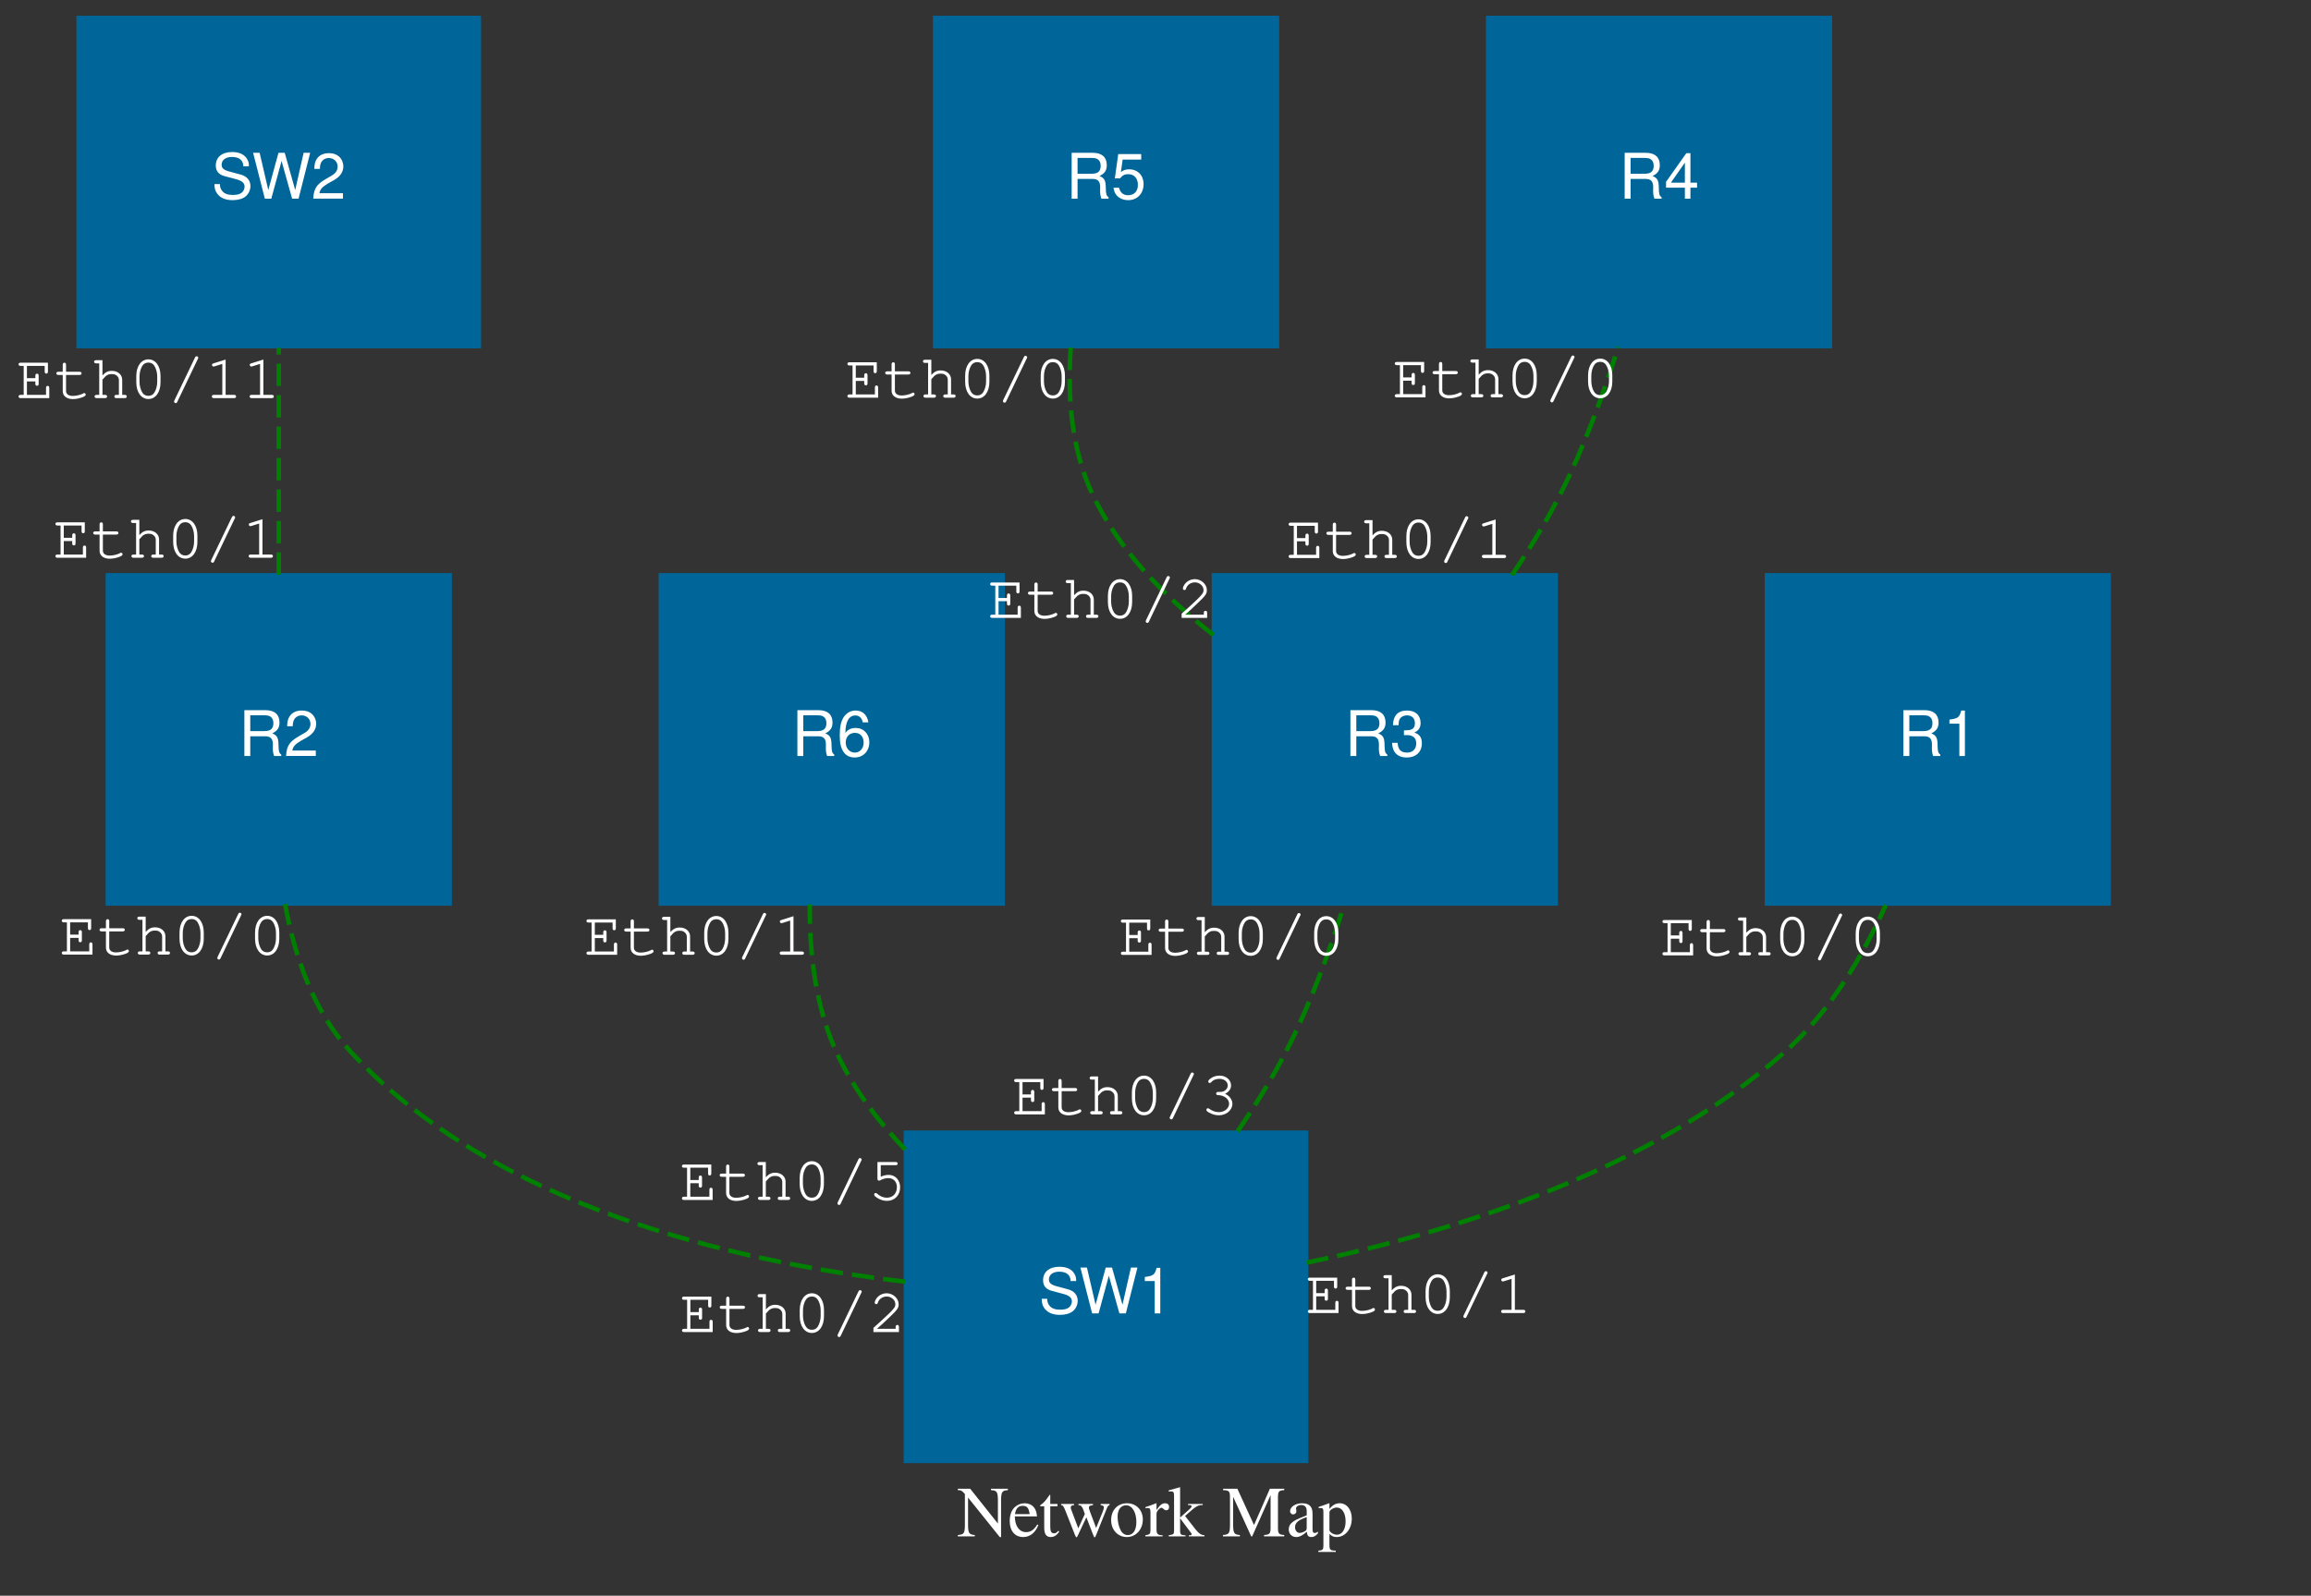
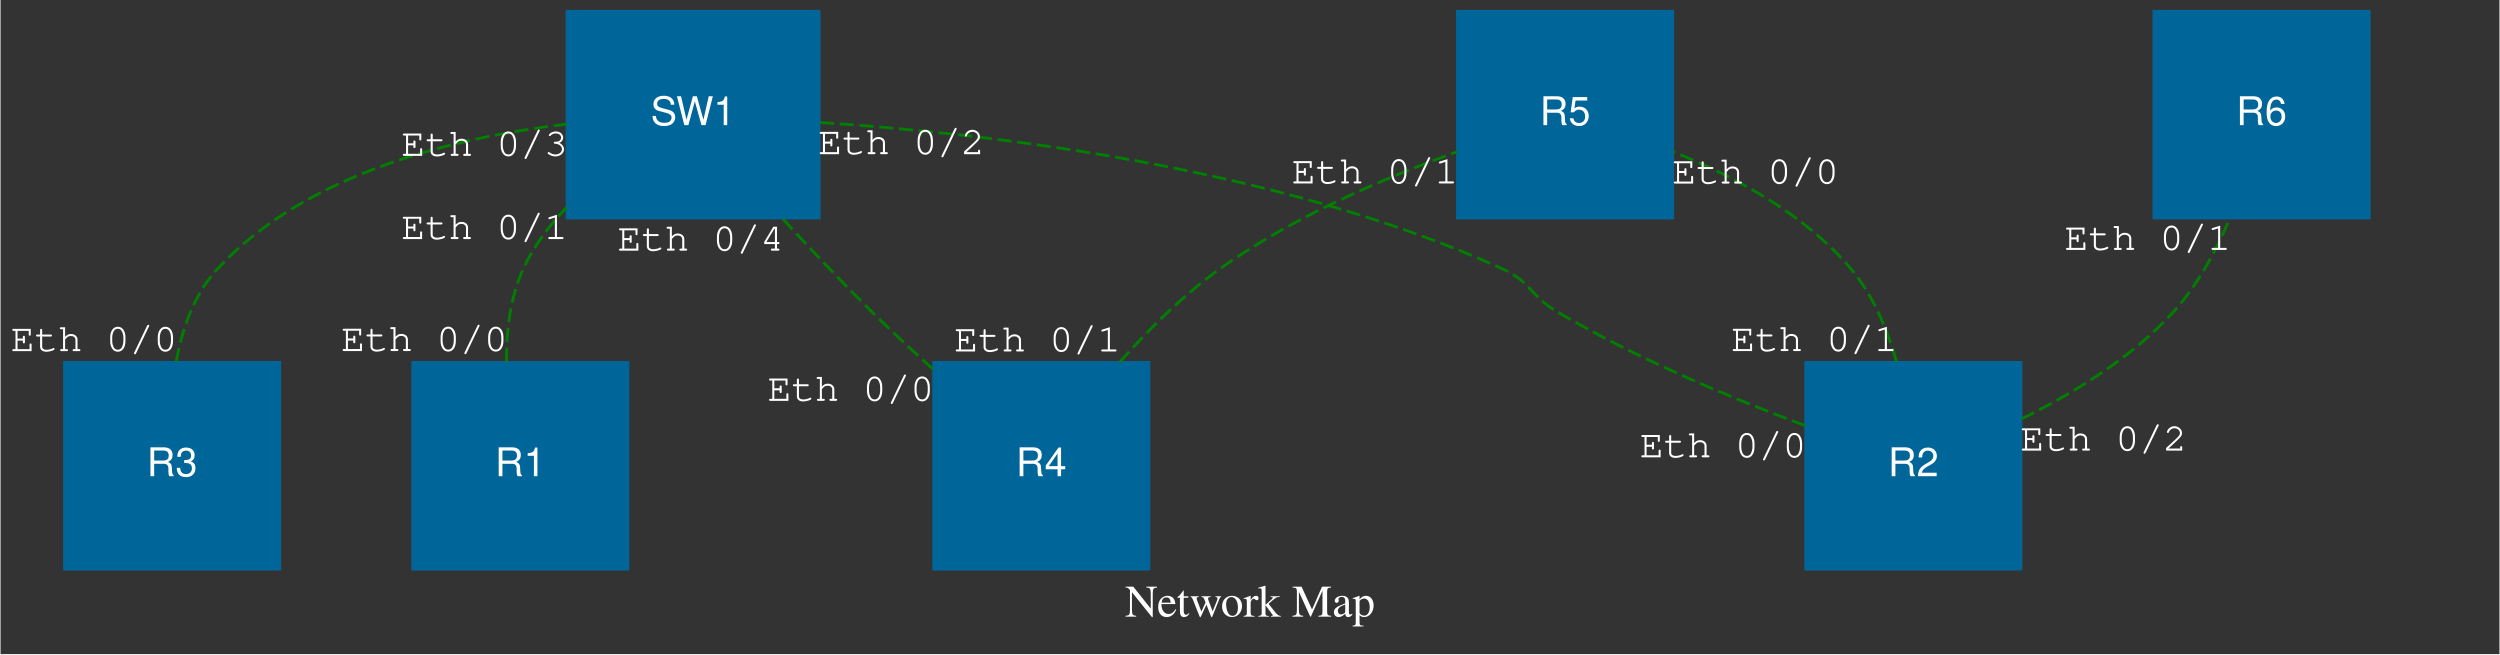
- <svg xmlns="http://www.w3.org/2000/svg" width="514pt" height="355pt" viewBox="0.00 0.00 514.00 355.00">
-   <g id="graph0" class="graph" transform="scale(1 1) rotate(0) translate(4 351)">
-     <polygon fill="#333333" stroke="none" points="-4,4 -4,-351 510,-351 510,4 -4,4" />
-     <text text-anchor="middle" x="253" y="-9.2" font-family="Times,serif" font-size="16.00" fill="white">Network Map</text>
+ <svg xmlns="http://www.w3.org/2000/svg" width="883pt" height="231pt" viewBox="0.00 0.00 882.59 231.00">
+   <g id="graph0" class="graph" transform="scale(1 1) rotate(0) translate(4 227)">
+     <polygon fill="#333333" stroke="none" points="-4,4 -4,-227 878.587,-227 878.587,4 -4,4" />
+     <text text-anchor="middle" x="437.293" y="-9.2" font-family="Times,serif" font-size="16.00" fill="white">Network Map</text>
    <g id="node1" class="node">
-       <polygon fill="#006699" stroke="#006699" points="96,-223 20,-223 20,-150 96,-150 96,-223" />
-       <text text-anchor="middle" x="58" y="-182.8" font-family="Helvetica,sans-Serif" font-size="14.00" fill="white">R2</text>
+       <polygon fill="#006699" stroke="#006699" points="94.587,-99 18.587,-99 18.587,-26 94.587,-26 94.587,-99" />
+       <text text-anchor="middle" x="56.587" y="-58.8" font-family="Helvetica,sans-Serif" font-size="14.00" fill="white">R3</text>
+     </g>
+     <g id="node2" class="node">
+       <polygon fill="#006699" stroke="#006699" points="285.087,-223 196.087,-223 196.087,-150 285.087,-150 285.087,-223" />
+       <text text-anchor="middle" x="240.587" y="-182.8" font-family="Helvetica,sans-Serif" font-size="14.00" fill="white">SW1</text>
+     </g>
+     <g id="edge5" class="edge">
+       <path fill="none" stroke="green" stroke-dasharray="5,2" d="M58,-99.171C60.129,-110.865 64.381,-123.121 72.587,-132 104.268,-166.283 157.821,-178.706 195.945,-183.148" />
+       <text text-anchor="middle" x="122.587" y="-120.8" font-family="Courier,monospace" font-size="14.00" fill="white">            </text>
+       <text text-anchor="middle" x="166.945" y="-171.948" font-family="Courier,monospace" font-size="14.00" fill="white">Eth 0/3</text>
+       <text text-anchor="middle" x="29" y="-102.971" font-family="Courier,monospace" font-size="14.00" fill="white">Eth 0/0</text>
+     </g>
+     <g id="node3" class="node">
+       <polygon fill="#006699" stroke="#006699" points="586.587,-223 510.587,-223 510.587,-150 586.587,-150 586.587,-223" />
+       <text text-anchor="middle" x="548.587" y="-182.8" font-family="Helvetica,sans-Serif" font-size="14.00" fill="white">R5</text>
    </g>
    <g id="node4" class="node">
-       <polygon fill="#006699" stroke="#006699" points="102.5,-347 13.5,-347 13.5,-274 102.5,-274 102.5,-347" />
-       <text text-anchor="middle" x="58" y="-306.8" font-family="Helvetica,sans-Serif" font-size="14.00" fill="white">SW2</text>
+       <polygon fill="#006699" stroke="#006699" points="217.587,-99 141.587,-99 141.587,-26 217.587,-26 217.587,-99" />
+       <text text-anchor="middle" x="179.587" y="-58.8" font-family="Helvetica,sans-Serif" font-size="14.00" fill="white">R1</text>
    </g>
-     <g id="edge5" class="edge">
-       <path fill="none" stroke="green" stroke-dasharray="5,2" d="M58,-223.115C58,-239.01 58,-257.704 58,-273.629" />
-       <text text-anchor="middle" x="108" y="-244.8" font-family="Courier,monospace" font-size="14.00" fill="white">            </text>
-       <text text-anchor="middle" x="29" y="-262.429" font-family="Courier,monospace" font-size="14.00" fill="white">Eth0/11</text>
-       <text text-anchor="middle" x="33" y="-226.915" font-family="Courier,monospace" font-size="14.00" fill="white">Eth0/1</text>
-     </g>
-     <g id="node2" class="node">
-       <polygon fill="#006699" stroke="#006699" points="280,-347 204,-347 204,-274 280,-274 280,-347" />
-       <text text-anchor="middle" x="242" y="-306.8" font-family="Helvetica,sans-Serif" font-size="14.00" fill="white">R5</text>
-     </g>
-     <g id="node3" class="node">
-       <polygon fill="#006699" stroke="#006699" points="219,-223 143,-223 143,-150 219,-150 219,-223" />
-       <text text-anchor="middle" x="181" y="-182.8" font-family="Helvetica,sans-Serif" font-size="14.00" fill="white">R6</text>
+     <g id="edge1" class="edge">
+       <path fill="none" stroke="green" stroke-dasharray="5,2" d="M174.695,-99.212C174.601,-110.148 175.99,-121.939 180.587,-132 184.241,-139.997 189.73,-147.298 195.93,-153.762" />
+       <text text-anchor="middle" x="230.587" y="-120.8" font-family="Courier,monospace" font-size="14.00" fill="white">            </text>
+       <text text-anchor="middle" x="166.93" y="-142.562" font-family="Courier,monospace" font-size="14.00" fill="white">Eth 0/1</text>
+       <text text-anchor="middle" x="145.695" y="-103.012" font-family="Courier,monospace" font-size="14.00" fill="white">Eth 0/0</text>
    </g>
    <g id="node5" class="node">
-       <polygon fill="#006699" stroke="#006699" points="403,-347 327,-347 327,-274 403,-274 403,-347" />
-       <text text-anchor="middle" x="365" y="-306.8" font-family="Helvetica,sans-Serif" font-size="14.00" fill="white">R4</text>
+       <polygon fill="#006699" stroke="#006699" points="401.587,-99 325.587,-99 325.587,-26 401.587,-26 401.587,-99" />
+       <text text-anchor="middle" x="363.587" y="-58.8" font-family="Helvetica,sans-Serif" font-size="14.00" fill="white">R4</text>
+     </g>
+     <g id="edge6" class="edge">
+       <path fill="none" stroke="green" stroke-dasharray="5,2" d="M325.297,-96.62C317.97,-103.242 310.448,-110.243 303.587,-117 293.11,-127.316 282.121,-138.954 272.308,-149.67" />
+       <text text-anchor="middle" x="353.587" y="-120.8" font-family="Courier,monospace" font-size="14.00" fill="white">            </text>
+       <text text-anchor="middle" x="243.308" y="-138.47" font-family="Courier,monospace" font-size="14.00" fill="white">Eth 0/4</text>
+       <text text-anchor="middle" x="296.297" y="-85.419" font-family="Courier,monospace" font-size="14.00" fill="white">Eth 0/0</text>
+     </g>
+     <g id="edge7" class="edge">
+       <path fill="none" stroke="green" stroke-dasharray="5,2" d="M391.234,-99.053C401.449,-110.601 413.702,-122.797 426.587,-132 452.276,-150.349 485.255,-164.341 510.447,-173.405" />
+       <text text-anchor="middle" x="476.587" y="-120.8" font-family="Courier,monospace" font-size="14.00" fill="white">            </text>
+       <text text-anchor="middle" x="481.447" y="-162.205" font-family="Courier,monospace" font-size="14.00" fill="white">Eth 0/1</text>
+       <text text-anchor="middle" x="362.234" y="-102.853" font-family="Courier,monospace" font-size="14.00" fill="white">Eth 0/1</text>
    </g>
    <g id="node6" class="node">
-       <polygon fill="#006699" stroke="#006699" points="286.5,-99 197.5,-99 197.5,-26 286.5,-26 286.5,-99" />
-       <text text-anchor="middle" x="242" y="-58.8" font-family="Helvetica,sans-Serif" font-size="14.00" fill="white">SW1</text>
+       <polygon fill="#006699" stroke="#006699" points="832.587,-223 756.587,-223 756.587,-150 832.587,-150 832.587,-223" />
+       <text text-anchor="middle" x="794.587" y="-182.8" font-family="Helvetica,sans-Serif" font-size="14.00" fill="white">R6</text>
+     </g>
+     <g id="node7" class="node">
+       <polygon fill="#006699" stroke="#006699" points="709.587,-99 633.587,-99 633.587,-26 709.587,-26 709.587,-99" />
+       <text text-anchor="middle" x="671.587" y="-58.8" font-family="Helvetica,sans-Serif" font-size="14.00" fill="white">R2</text>
    </g>
    <g id="edge2" class="edge">
-       <path fill="none" stroke="green" stroke-dasharray="5,2" d="M197.358,-65.852C159.234,-70.294 105.681,-82.717 74,-117 65.794,-125.879 61.542,-138.135 59.413,-149.829" />
-       <text text-anchor="middle" x="124" y="-120.8" font-family="Courier,monospace" font-size="14.00" fill="white">            </text>
-       <text text-anchor="middle" x="34.413" y="-138.629" font-family="Courier,monospace" font-size="14.00" fill="white">Eth0/0</text>
-       <text text-anchor="middle" x="172.358" y="-54.652" font-family="Courier,monospace" font-size="14.00" fill="white">Eth0/2</text>
+       <path fill="none" stroke="green" stroke-dasharray="5,2" d="M633.378,-76.674C607.713,-86.248 573.597,-100.403 545.587,-117 536.331,-122.484 536.381,-127.548 526.587,-132 446.57,-168.369 343.201,-180.015 285.19,-183.744" />
+       <text text-anchor="middle" x="595.587" y="-120.8" font-family="Courier,monospace" font-size="14.00" fill="white">            </text>
+       <text text-anchor="middle" x="314.19" y="-172.544" font-family="Courier,monospace" font-size="14.00" fill="white">Eth 0/2</text>
+       <text text-anchor="middle" x="604.378" y="-65.475" font-family="Courier,monospace" font-size="14.00" fill="white">Eth 0/0</text>
+     </g>
+     <g id="edge3" class="edge">
+       <path fill="none" stroke="green" stroke-dasharray="5,2" d="M665.672,-99.2C662.409,-110.627 657.366,-122.712 649.587,-132 633.278,-151.472 608.028,-164.847 586.855,-173.354" />
+       <text text-anchor="middle" x="709.587" y="-120.8" font-family="Courier,monospace" font-size="14.00" fill="white">            </text>
+       <text text-anchor="middle" x="615.855" y="-162.154" font-family="Courier,monospace" font-size="14.00" fill="white">Eth 0/0</text>
+       <text text-anchor="middle" x="636.672" y="-103" font-family="Courier,monospace" font-size="14.00" fill="white">Eth 0/1</text>
    </g>
    <g id="edge4" class="edge">
-       <path fill="none" stroke="green" stroke-dasharray="5,2" d="M197.343,-95.238C191.143,-101.702 185.654,-109.003 182,-117 177.403,-127.061 176.014,-138.852 176.109,-149.788" />
-       <text text-anchor="middle" x="232" y="-120.8" font-family="Courier,monospace" font-size="14.00" fill="white">            </text>
-       <text text-anchor="middle" x="151.109" y="-138.588" font-family="Courier,monospace" font-size="14.00" fill="white">Eth0/1</text>
-       <text text-anchor="middle" x="172.343" y="-84.038" font-family="Courier,monospace" font-size="14.00" fill="white">Eth0/5</text>
-     </g>
-     <g id="node7" class="node">
-       <polygon fill="#006699" stroke="#006699" points="342,-223 266,-223 266,-150 342,-150 342,-223" />
-       <text text-anchor="middle" x="304" y="-182.8" font-family="Helvetica,sans-Serif" font-size="14.00" fill="white">R3</text>
-     </g>
-     <g id="edge3" class="edge">
-       <path fill="none" stroke="green" stroke-dasharray="5,2" d="M271.235,-99.278C275.175,-105.007 278.915,-111.023 282,-117 287.27,-127.212 291.593,-138.931 294.97,-149.755" />
-       <text text-anchor="middle" x="339" y="-120.8" font-family="Courier,monospace" font-size="14.00" fill="white">            </text>
-       <text text-anchor="middle" x="269.97" y="-138.555" font-family="Courier,monospace" font-size="14.00" fill="white">Eth0/0</text>
-       <text text-anchor="middle" x="246.235" y="-103.079" font-family="Courier,monospace" font-size="14.00" fill="white">Eth0/3</text>
-     </g>
-     <g id="node8" class="node">
-       <polygon fill="#006699" stroke="#006699" points="465,-223 389,-223 389,-150 465,-150 465,-223" />
-       <text text-anchor="middle" x="427" y="-182.8" font-family="Helvetica,sans-Serif" font-size="14.00" fill="white">R1</text>
-     </g>
-     <g id="edge1" class="edge">
-       <path fill="none" stroke="green" stroke-dasharray="5,2" d="M286.551,-70.077C319.305,-76.921 363.135,-90.525 393,-117 402.836,-125.719 410.149,-137.939 415.42,-149.648" />
-       <text text-anchor="middle" x="456" y="-120.8" font-family="Courier,monospace" font-size="14.00" fill="white">            </text>
-       <text text-anchor="middle" x="390.42" y="-138.448" font-family="Courier,monospace" font-size="14.00" fill="white">Eth0/0</text>
-       <text text-anchor="middle" x="311.551" y="-58.877" font-family="Courier,monospace" font-size="14.00" fill="white">Eth0/1</text>
-     </g>
-     <g id="edge7" class="edge">
-       <path fill="none" stroke="green" stroke-dasharray="5,2" d="M265.901,-209.732C255.187,-218.063 244.865,-228.576 239,-241 234.274,-251.011 233.378,-262.789 234.152,-273.728" />
-       <text text-anchor="middle" x="289" y="-244.8" font-family="Courier,monospace" font-size="14.00" fill="white">            </text>
-       <text text-anchor="middle" x="209.152" y="-262.528" font-family="Courier,monospace" font-size="14.00" fill="white">Eth0/0</text>
-       <text text-anchor="middle" x="240.901" y="-213.532" font-family="Courier,monospace" font-size="14.00" fill="white">Eth0/2</text>
-     </g>
-     <g id="edge6" class="edge">
-       <path fill="none" stroke="green" stroke-dasharray="5,2" d="M332.28,-223.045C336.199,-228.854 339.927,-234.955 343,-241 348.208,-251.244 352.514,-262.971 355.893,-273.794" />
-       <text text-anchor="middle" x="400" y="-244.8" font-family="Courier,monospace" font-size="14.00" fill="white">            </text>
-       <text text-anchor="middle" x="330.893" y="-262.594" font-family="Courier,monospace" font-size="14.00" fill="white">Eth0/0</text>
-       <text text-anchor="middle" x="307.28" y="-226.845" font-family="Courier,monospace" font-size="14.00" fill="white">Eth0/1</text>
+       <path fill="none" stroke="green" stroke-dasharray="5,2" d="M709.769,-79.047C727.935,-87.975 748.85,-100.682 763.587,-117 772.073,-126.397 778.579,-138.507 783.387,-149.926" />
+       <text text-anchor="middle" x="824.587" y="-120.8" font-family="Courier,monospace" font-size="14.00" fill="white">            </text>
+       <text text-anchor="middle" x="754.387" y="-138.726" font-family="Courier,monospace" font-size="14.00" fill="white">Eth 0/1</text>
+       <text text-anchor="middle" x="738.769" y="-67.847" font-family="Courier,monospace" font-size="14.00" fill="white">Eth 0/2</text>
    </g>
  </g>
</svg>
